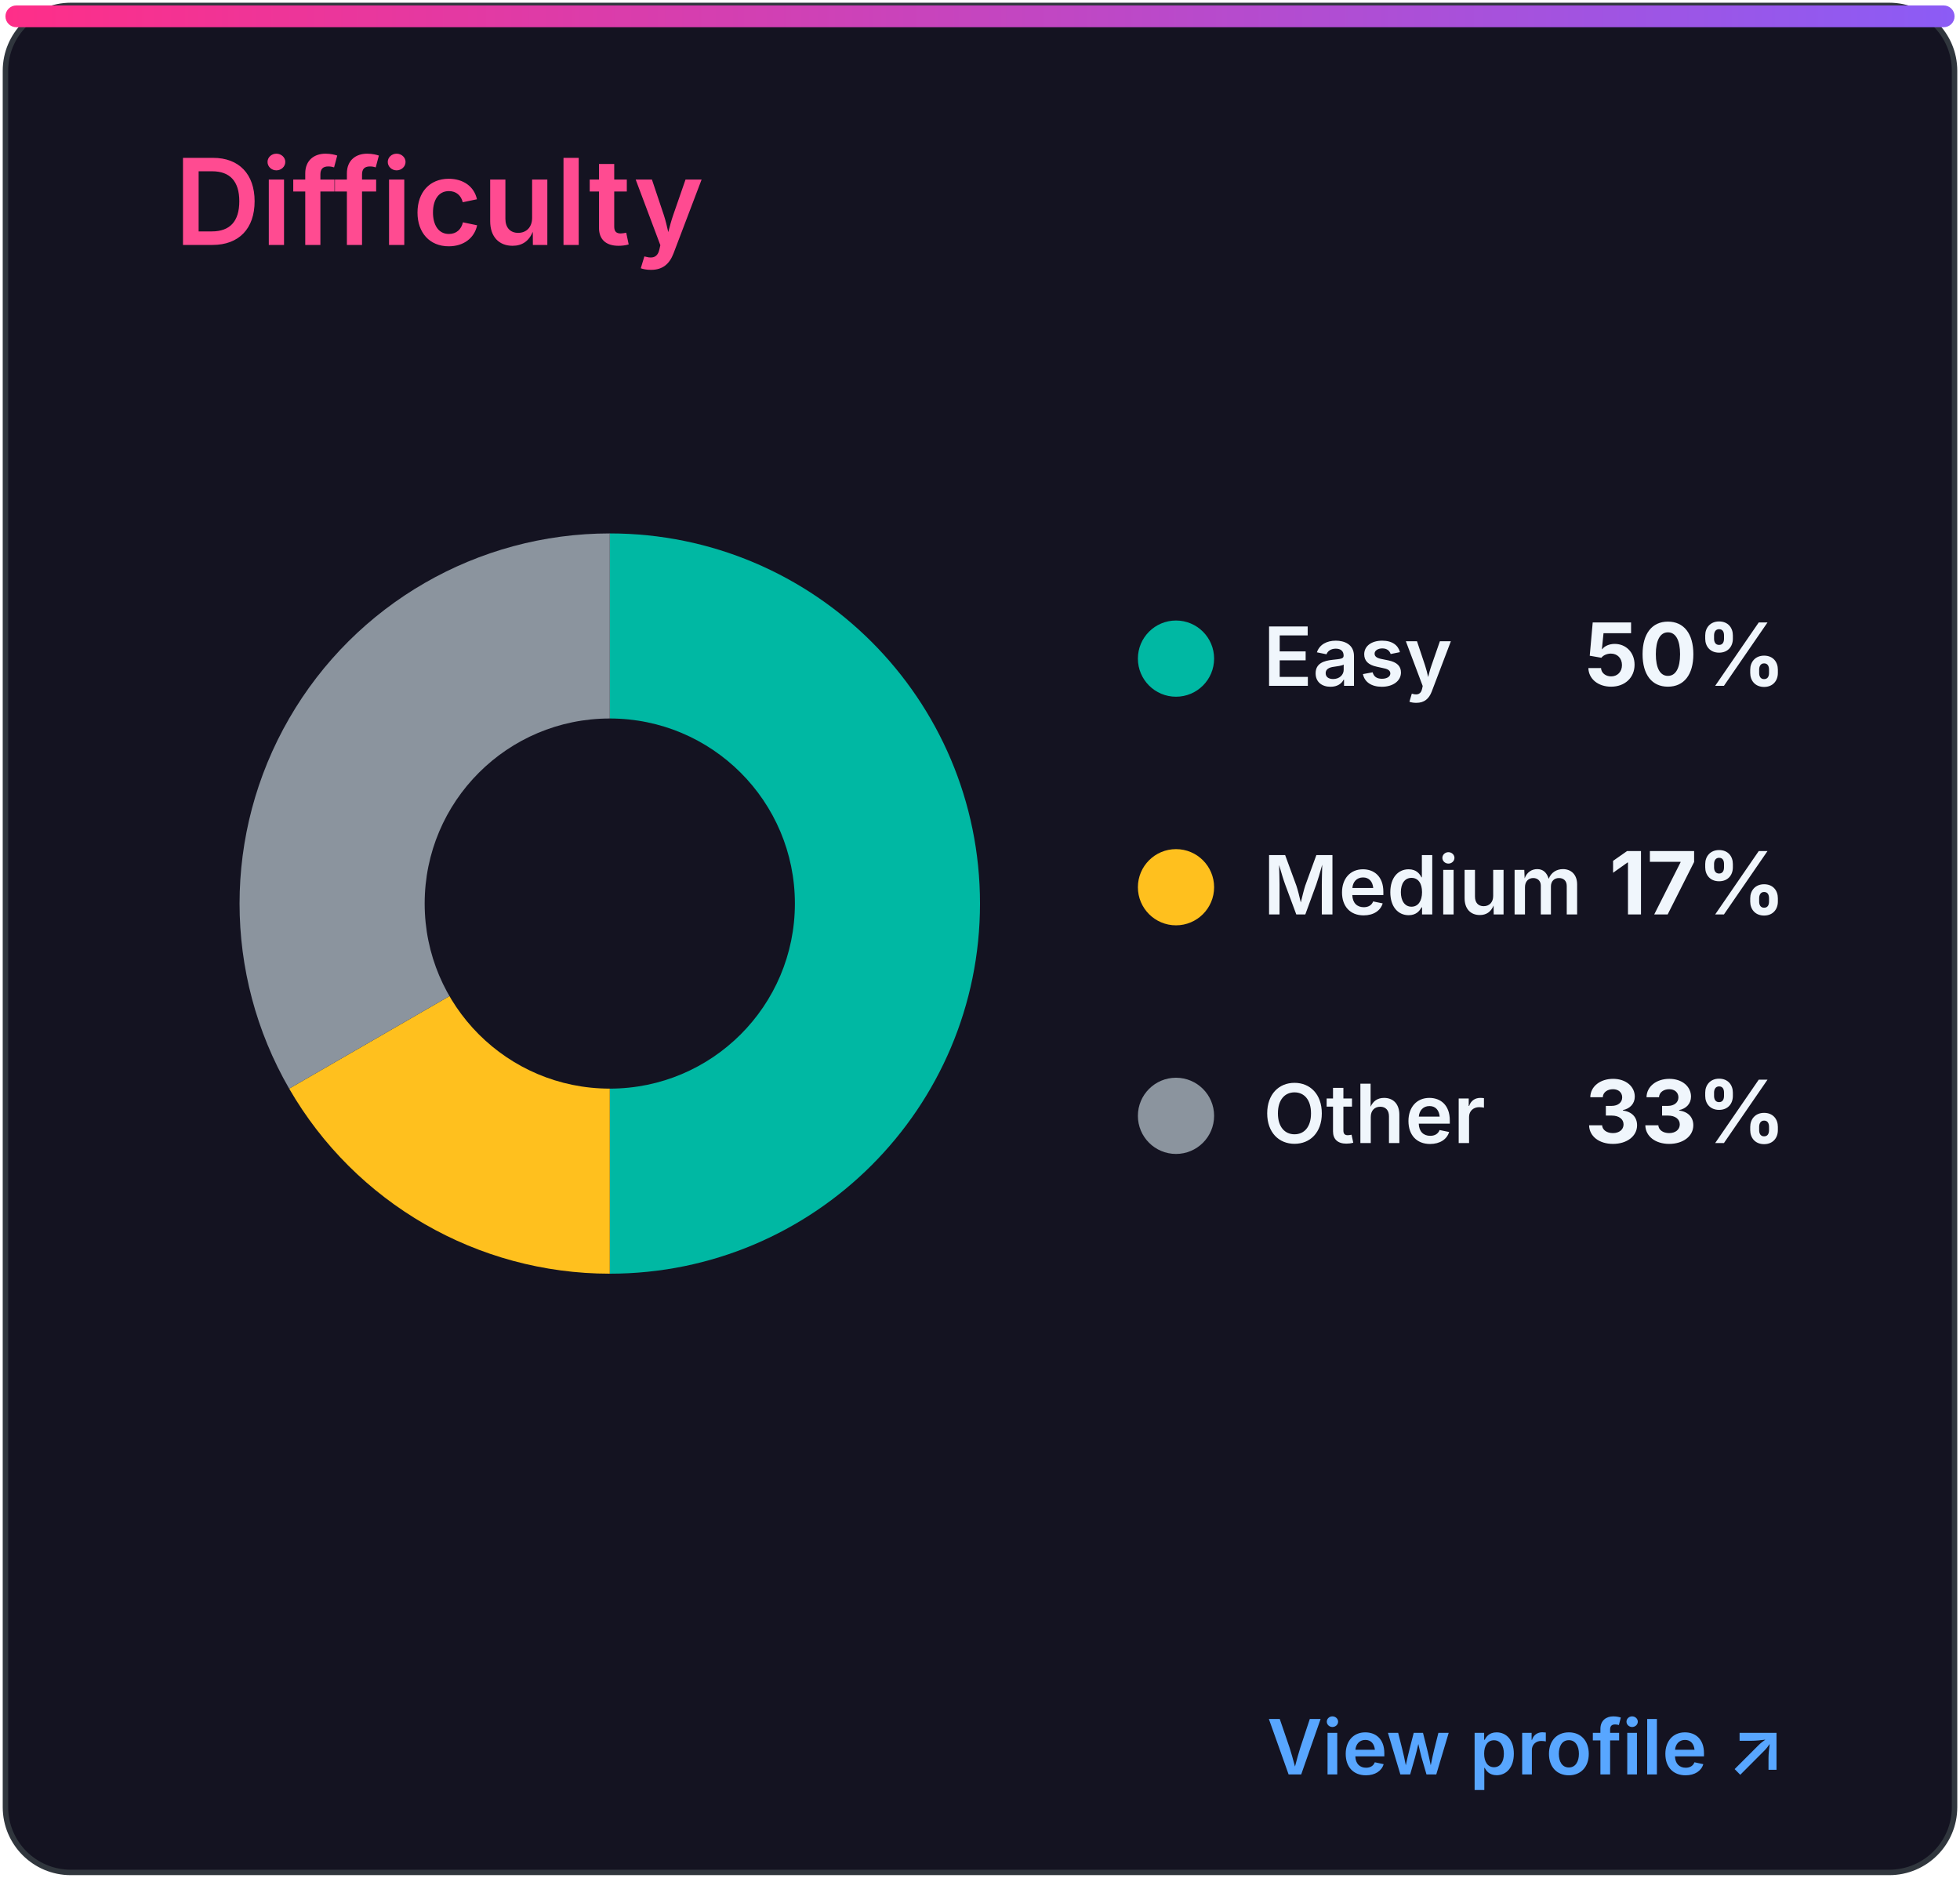
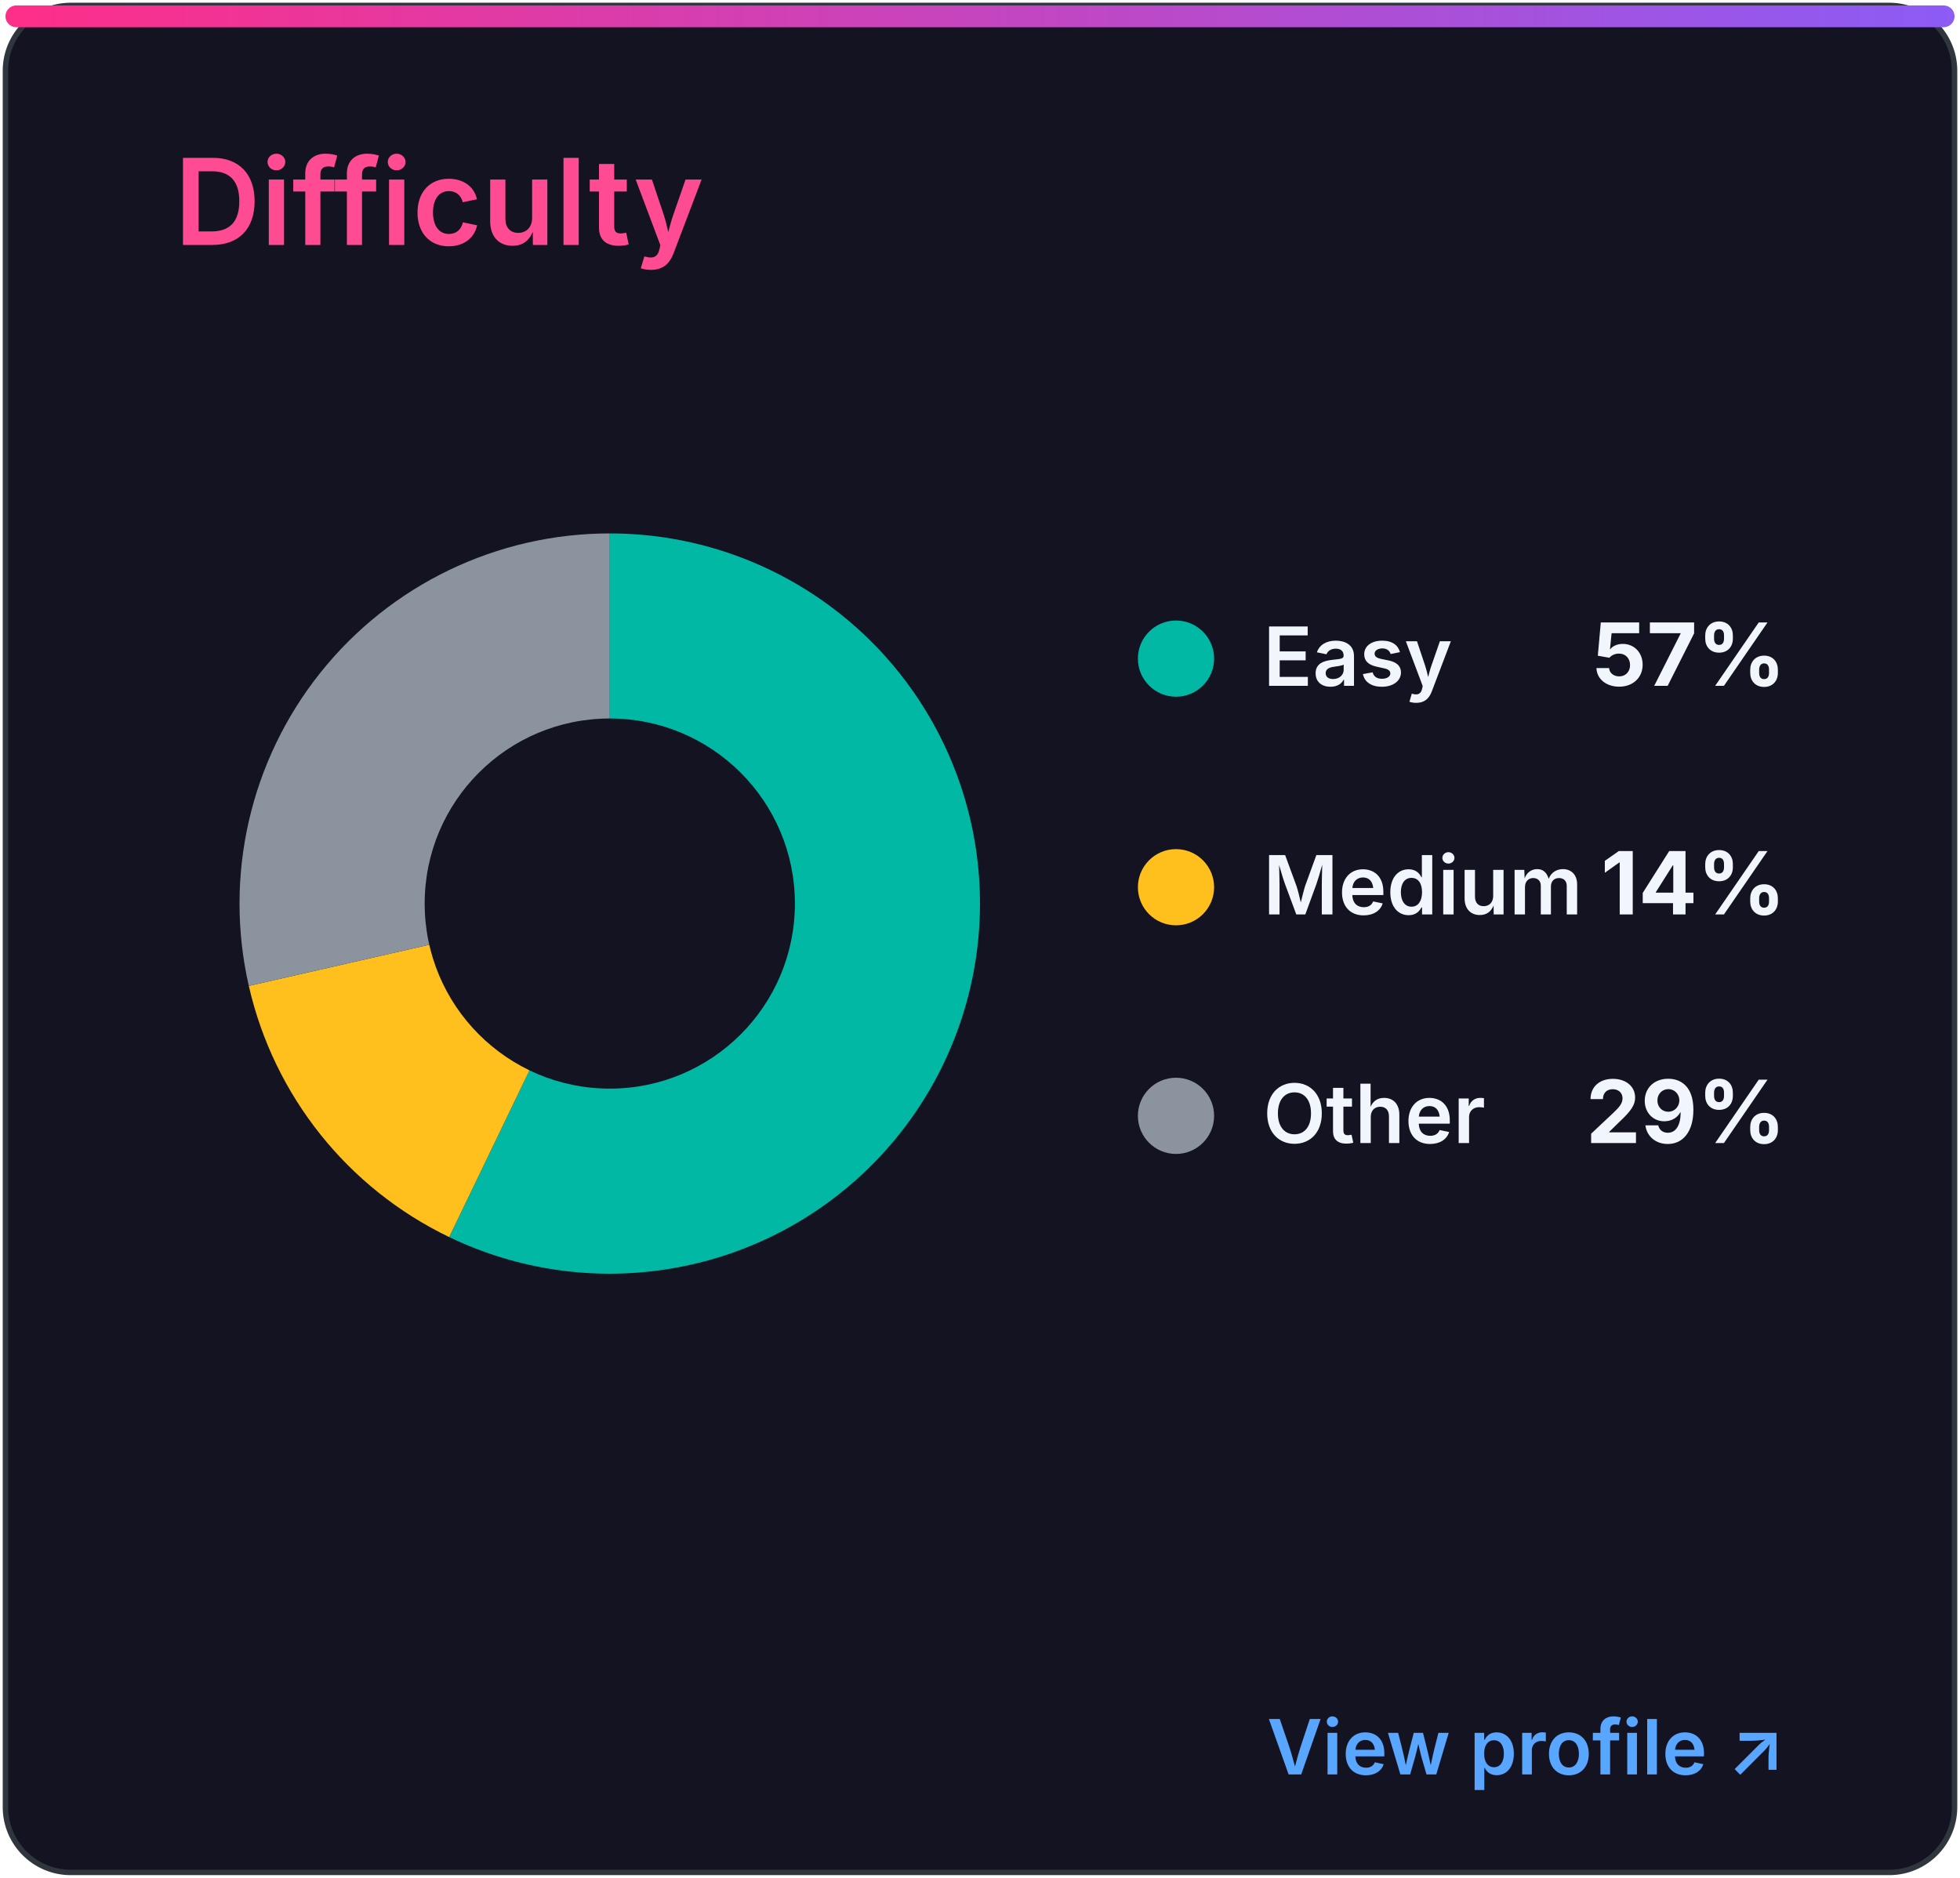
<svg xmlns="http://www.w3.org/2000/svg" width="360" height="345" viewBox="0 0 360 345" role="img" aria-labelledby="title desc">
  <defs>
    <linearGradient id="accent" x1="0" x2="1">
      <stop stop-color="#ff2e88" />
      <stop offset="1" stop-color="#8b5cf6" />
    </linearGradient>
    <clipPath id="bar">
      <rect x="32" y="82" width="296" height="8" rx="4" />
    </clipPath>
    <style>
.heading{font:600 22px -apple-system,BlinkMacSystemFont,'Segoe UI',sans-serif;fill:#ff4b91}
.eyebrow{font:600 10px -apple-system,BlinkMacSystemFont,'Segoe UI',sans-serif;letter-spacing:1.2px;fill:#8b949e}
.total{font:700 52px -apple-system,BlinkMacSystemFont,'Segoe UI',sans-serif;fill:#f0f6fc}
.metric{font:600 15px -apple-system,BlinkMacSystemFont,'Segoe UI',sans-serif;fill:#f0f6fc}
.count{font:700 16px -apple-system,BlinkMacSystemFont,'Segoe UI',sans-serif;fill:#f0f6fc}
.muted{font:500 13px -apple-system,BlinkMacSystemFont,'Segoe UI',sans-serif;fill:#8b949e}
.language{font:700 31px -apple-system,BlinkMacSystemFont,'Segoe UI',sans-serif;fill:#f0f6fc}
.link{font:600 14px -apple-system,BlinkMacSystemFont,'Segoe UI',sans-serif;fill:#58a6ff}
</style>
  </defs>
  <rect x="1" y="1" width="358" height="343" rx="12" fill="#141321" stroke="#30363d" />
  <rect x="1" y="1" width="358" height="4" rx="2" fill="url(#accent)" />
  <text x="32" y="45" class="heading">Difficulty</text>
-   <path d="M 112 166 L 112.00 98.00 A 68 68 0 0 1 112.00 234.00 Z" fill="#00b8a3" />
-   <path d="M 112 166 L 112.00 234.00 A 68 68 0 0 1 53.11 200.00 Z" fill="#ffc01e" />
-   <path d="M 112 166 L 53.11 200.00 A 68 68 0 0 1 112.00 98.00 Z" fill="#8b949e" />
+   <path d="M 112 166 L 112.00 98.00 A 68 68 0 1 1 82.50 227.27 Z" fill="#00b8a3" />
+   <path d="M 112 166 L 82.50 227.27 A 68 68 0 0 1 45.70 181.13 Z" fill="#ffc01e" />
+   <path d="M 112 166 L 45.70 181.13 A 68 68 0 0 1 112.00 98.00 Z" fill="#8b949e" />
  <circle cx="112" cy="166" r="34" fill="#141321" />
  <circle cx="216" cy="121" r="7" fill="#00b8a3" />
  <text x="232" y="126" class="metric">Easy</text>
-   <text x="328" y="126" class="count" text-anchor="end">50%</text>
+   <text x="328" y="126" class="count" text-anchor="end">57%</text>
  <circle cx="216" cy="163" r="7" fill="#ffc01e" />
  <text x="232" y="168" class="metric">Medium</text>
-   <text x="328" y="168" class="count" text-anchor="end">17%</text>
+   <text x="328" y="168" class="count" text-anchor="end">14%</text>
  <circle cx="216" cy="205" r="7" fill="#8b949e" />
  <text x="232" y="210" class="metric">Other</text>
-   <text x="328" y="210" class="count" text-anchor="end">33%</text>
+   <text x="328" y="210" class="count" text-anchor="end">29%</text>
  <text x="328" y="326" class="link" text-anchor="end">View profile ↗</text>
</svg>
